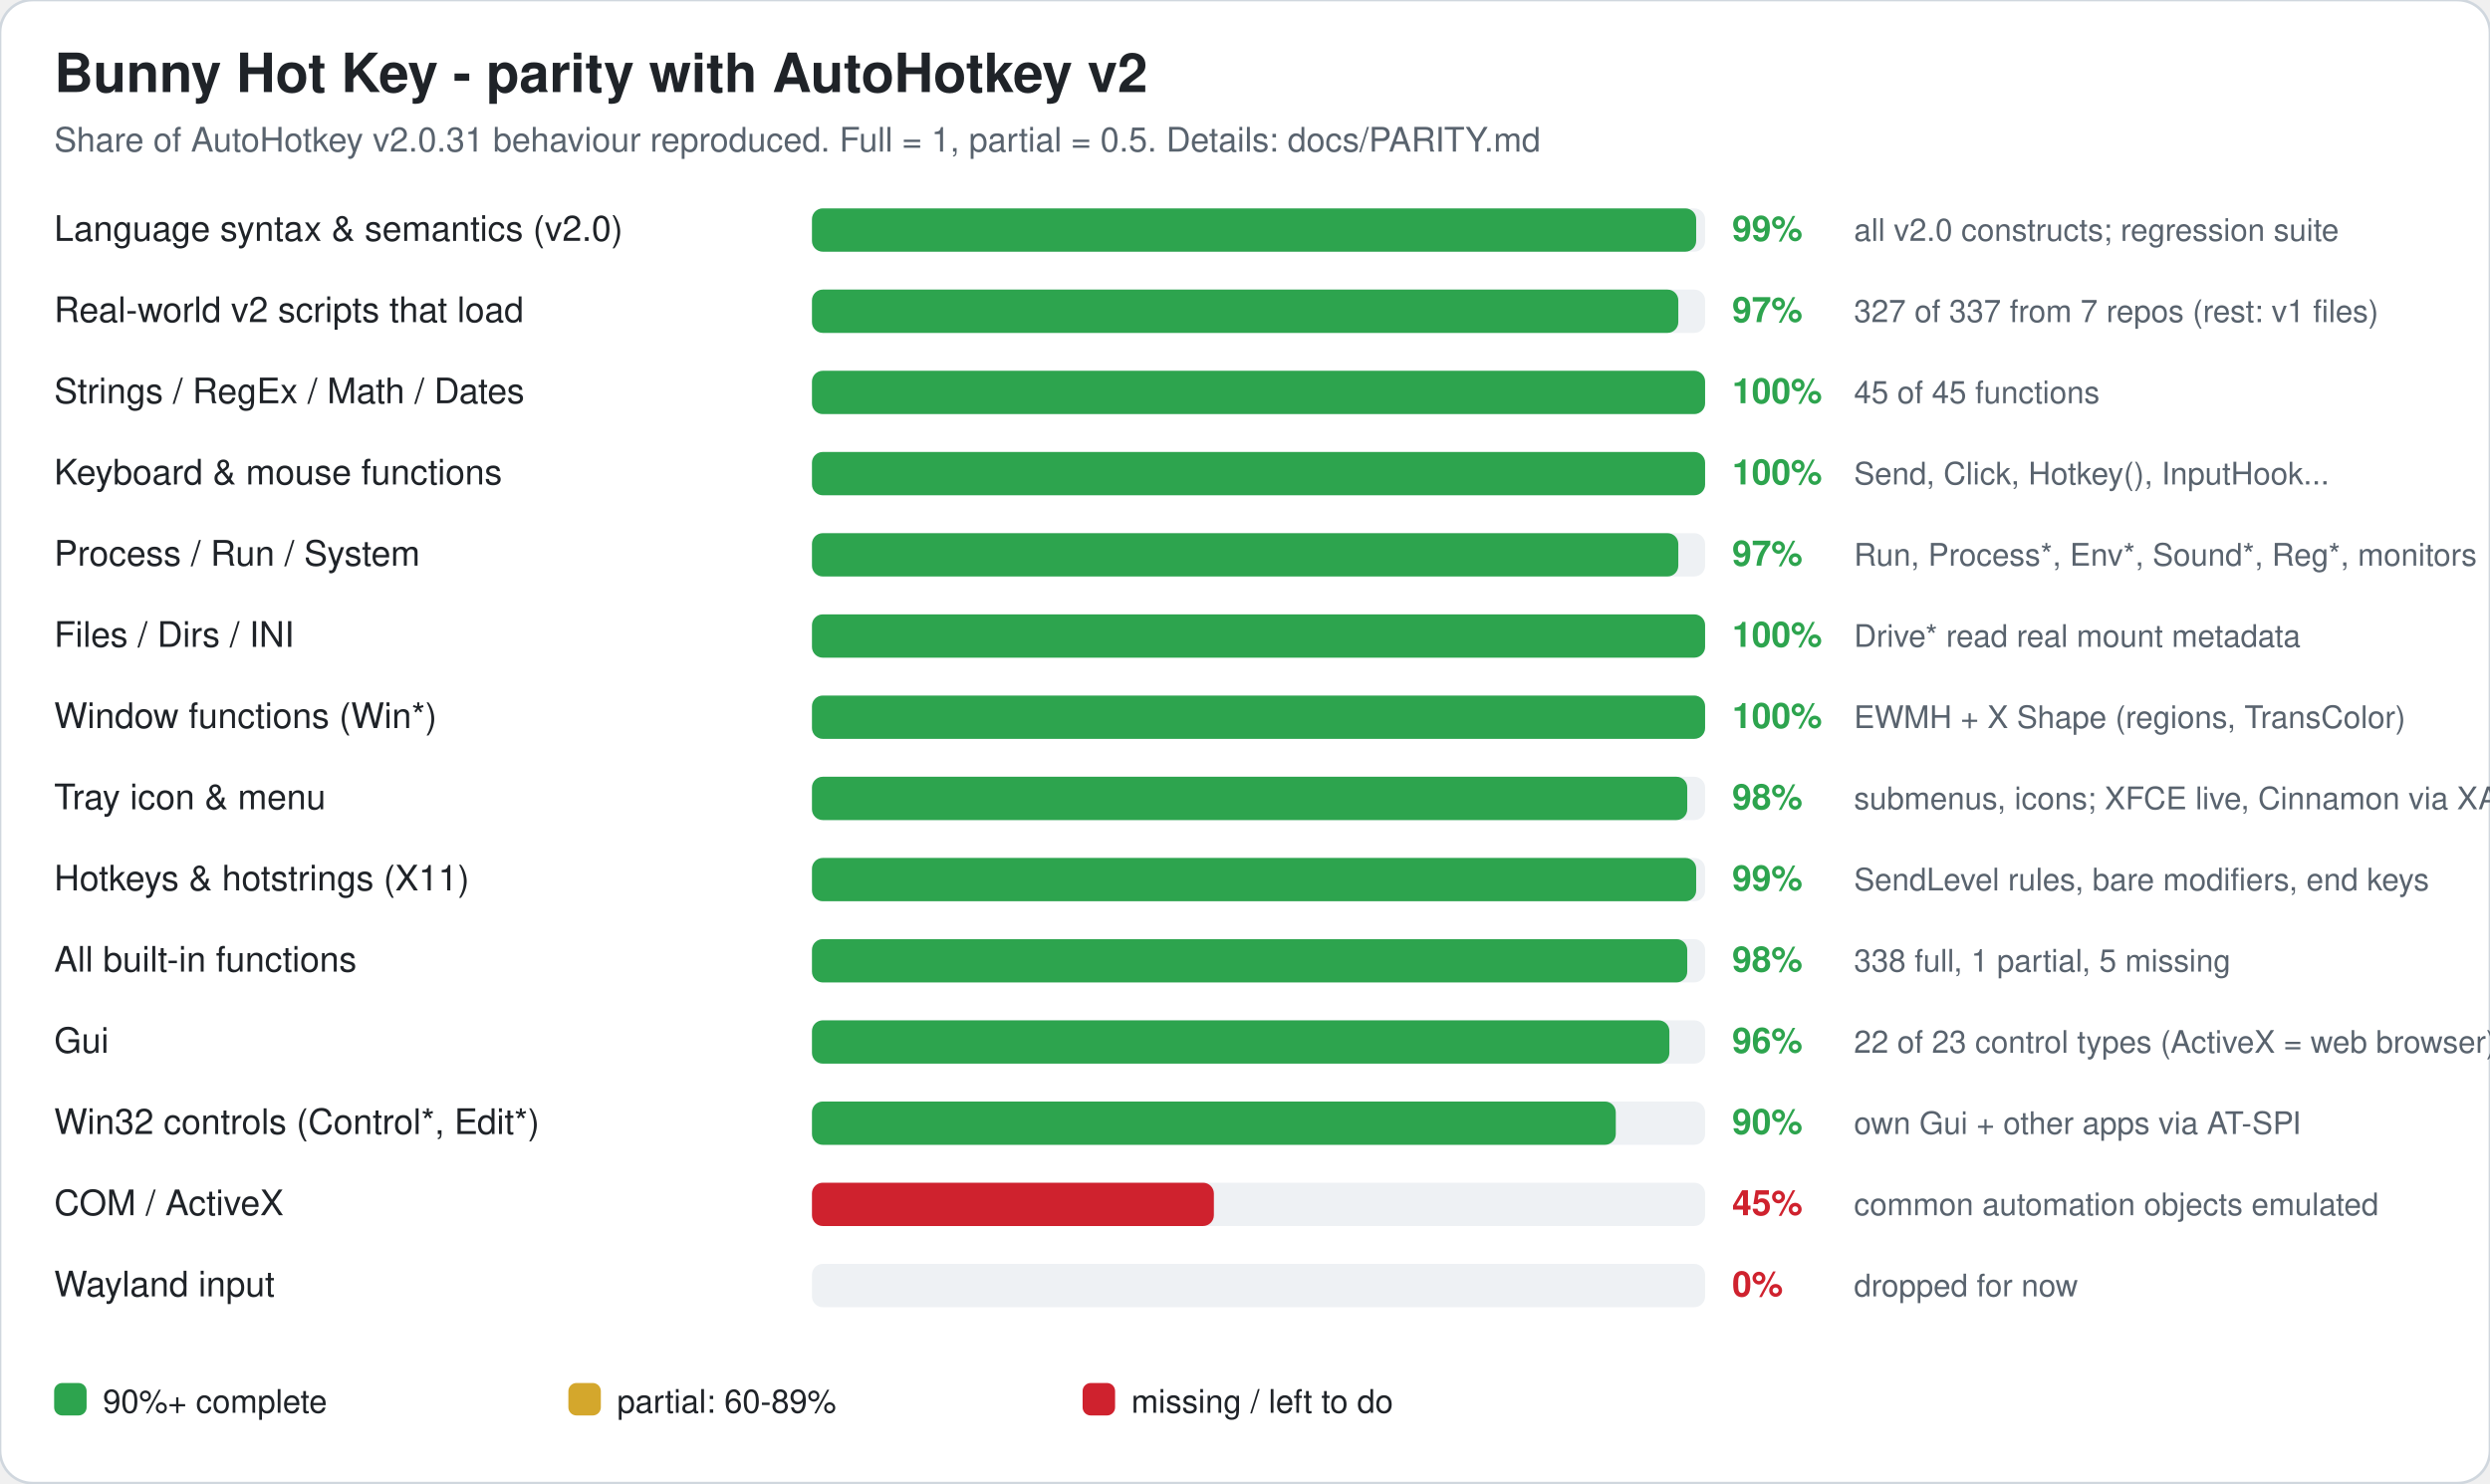
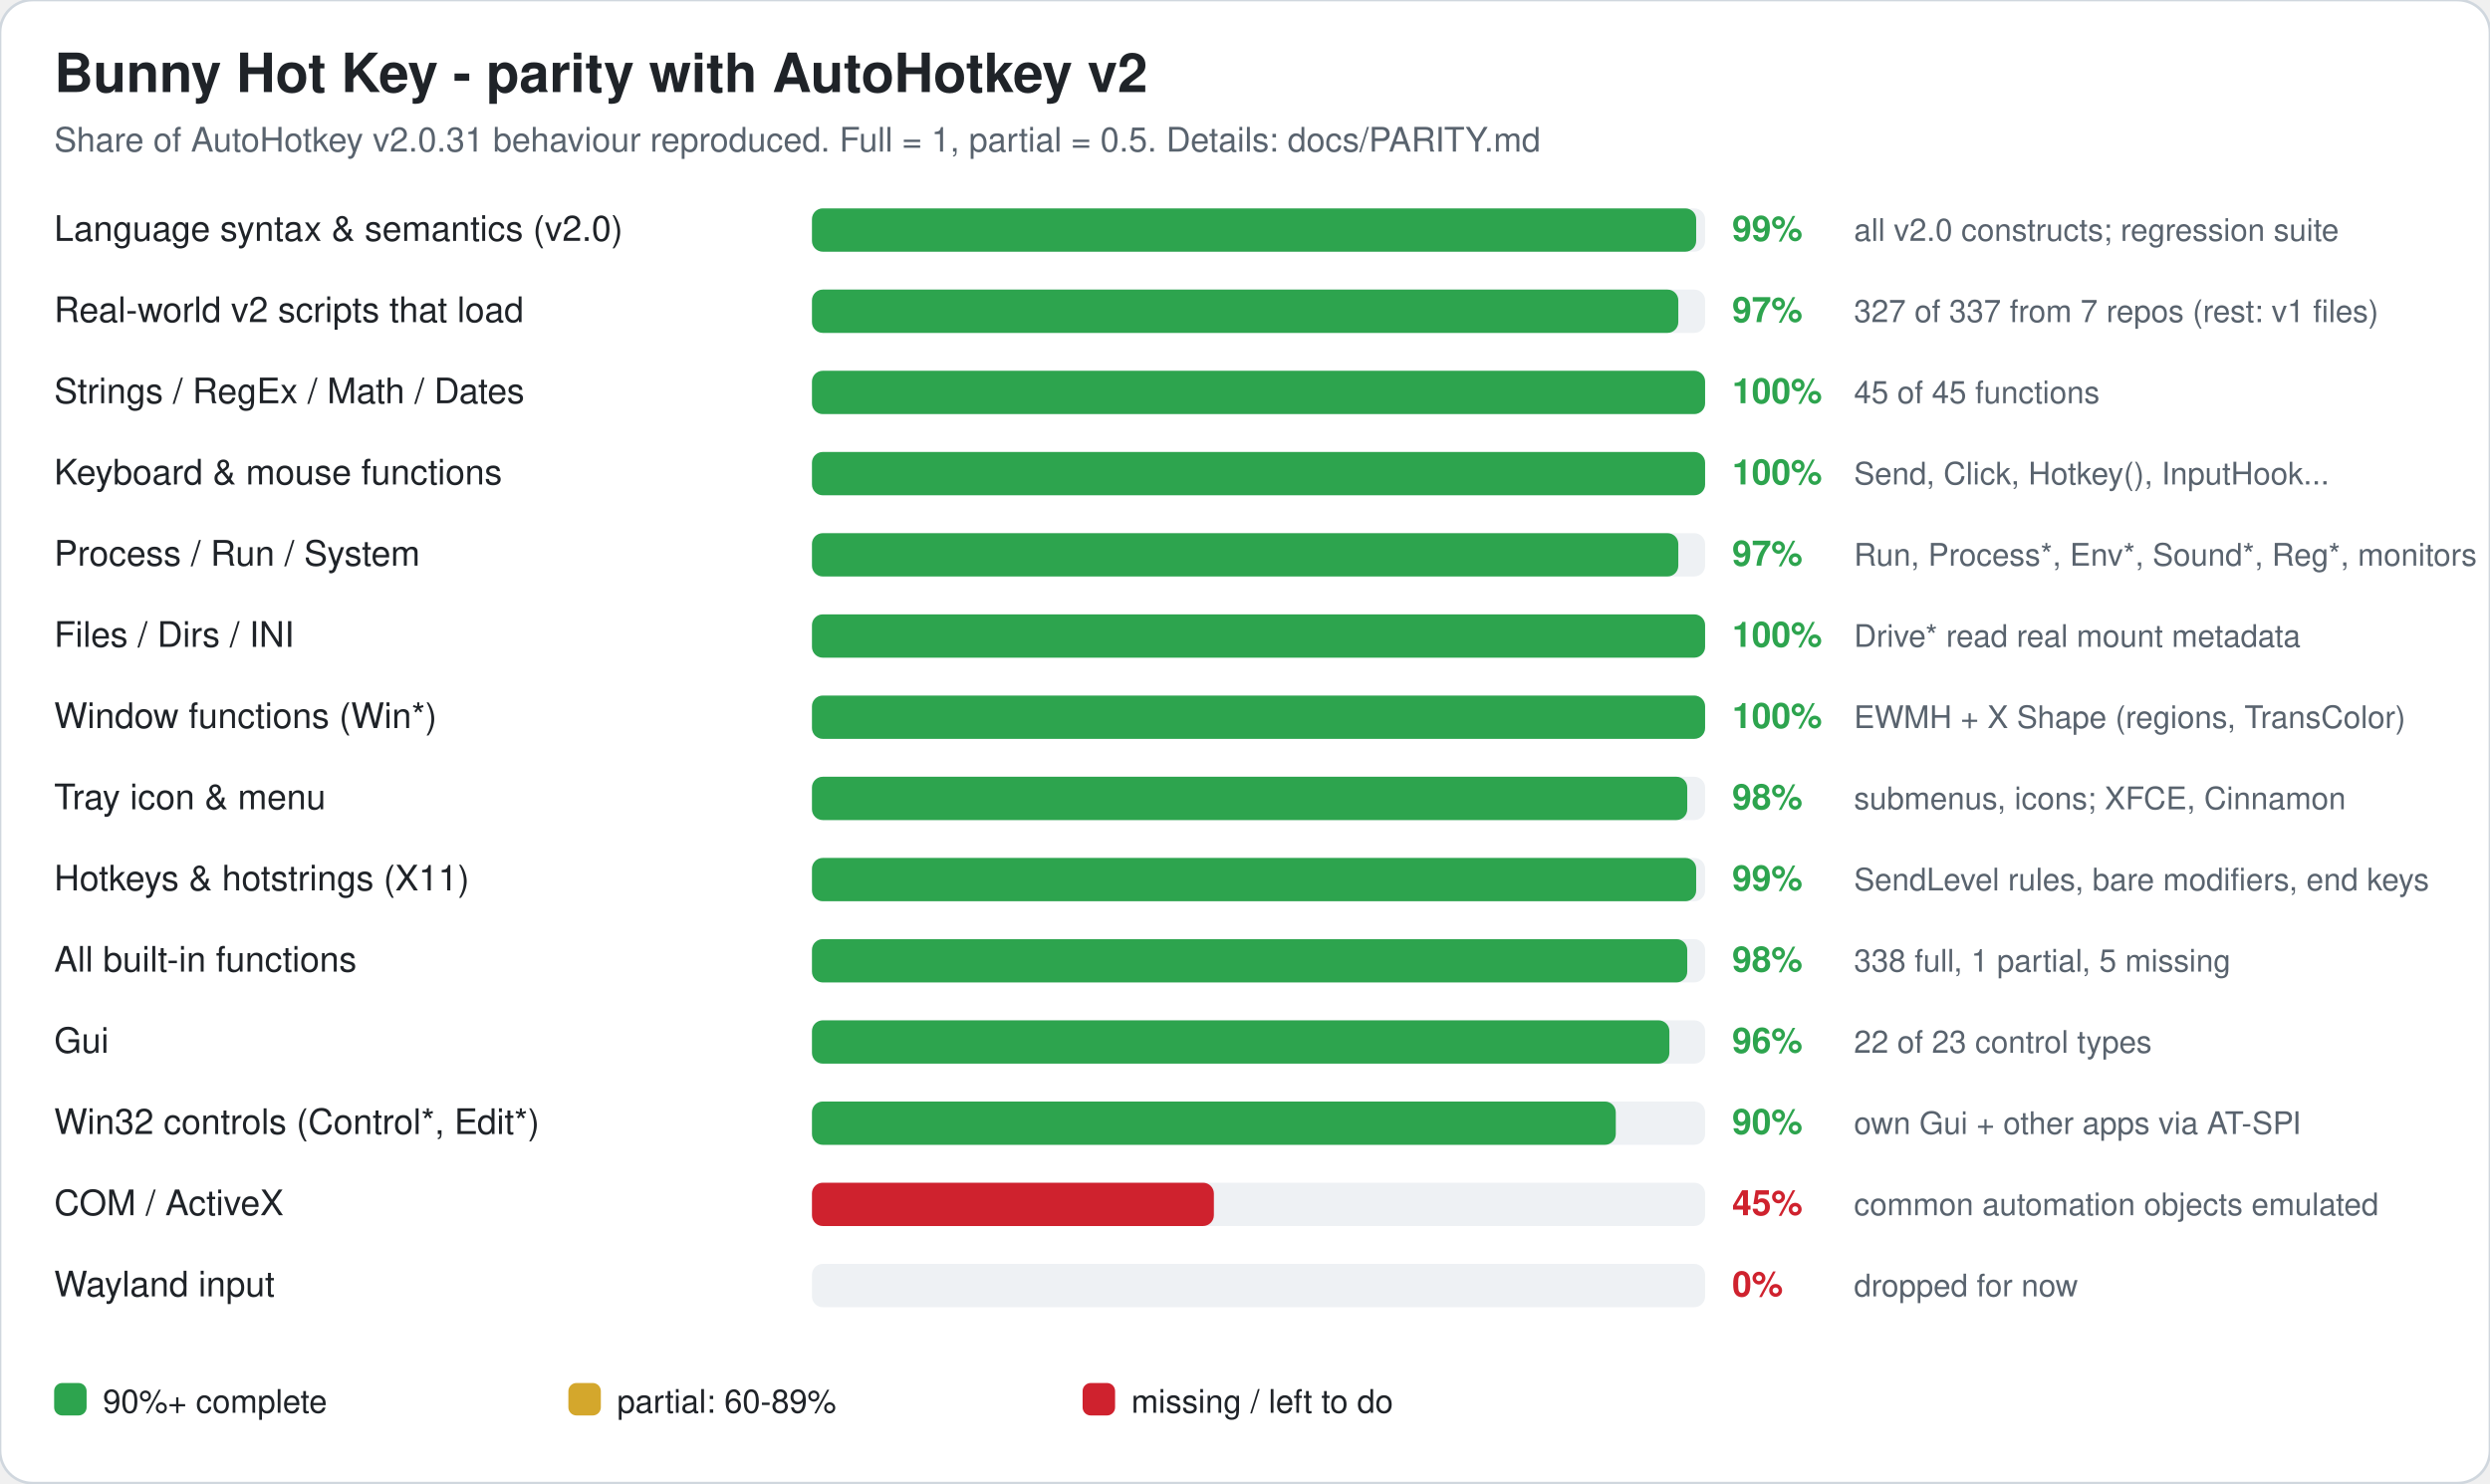
<svg xmlns="http://www.w3.org/2000/svg" width="920" height="548" viewBox="0 0 920 548" font-family="Segoe UI, Helvetica, Arial, sans-serif">
  <rect width="920" height="548" rx="12" fill="#ffffff" stroke="#d0d7de" />
  <text x="20" y="34" font-size="20" font-weight="700" fill="#1f2328">Bunny Hot Key - parity with AutoHotkey v2</text>
  <text x="20" y="56" font-size="12.5" fill="#59636e">Share of AutoHotkey v2.0.31 behaviour reproduced. Full = 1, partial = 0.5. Details: docs/PARITY.md</text>
  <text x="20" y="89" font-size="13" fill="#1f2328">Language syntax &amp; semantics (v2.0)</text>
  <rect x="300" y="77" width="330" height="16" rx="4" fill="#eef1f4" />
  <rect x="300" y="77" width="326.7" height="16" rx="4" fill="#2da44e" />
  <text x="640" y="89" font-size="13" font-weight="700" fill="#2da44e">99%</text>
  <text x="685" y="89" font-size="11.5" fill="#59636e">all v2.0 constructs; regression suite</text>
  <text x="20" y="119" font-size="13" fill="#1f2328">Real-world v2 scripts that load</text>
  <rect x="300" y="107" width="330" height="16" rx="4" fill="#eef1f4" />
  <rect x="300" y="107" width="320.1" height="16" rx="4" fill="#2da44e" />
  <text x="640" y="119" font-size="13" font-weight="700" fill="#2da44e">97%</text>
  <text x="685" y="119" font-size="11.5" fill="#59636e">327 of 337 from 7 repos (rest: v1 files)</text>
  <text x="20" y="149" font-size="13" fill="#1f2328">Strings / RegEx / Math / Dates</text>
  <rect x="300" y="137" width="330" height="16" rx="4" fill="#eef1f4" />
  <rect x="300" y="137" width="330.0" height="16" rx="4" fill="#2da44e" />
  <text x="640" y="149" font-size="13" font-weight="700" fill="#2da44e">100%</text>
  <text x="685" y="149" font-size="11.5" fill="#59636e">45 of 45 functions</text>
  <text x="20" y="179" font-size="13" fill="#1f2328">Keyboard &amp; mouse functions</text>
  <rect x="300" y="167" width="330" height="16" rx="4" fill="#eef1f4" />
  <rect x="300" y="167" width="330.0" height="16" rx="4" fill="#2da44e" />
  <text x="640" y="179" font-size="13" font-weight="700" fill="#2da44e">100%</text>
  <text x="685" y="179" font-size="11.5" fill="#59636e">Send, Click, Hotkey(), InputHook...</text>
  <text x="20" y="209" font-size="13" fill="#1f2328">Process / Run / System</text>
  <rect x="300" y="197" width="330" height="16" rx="4" fill="#eef1f4" />
  <rect x="300" y="197" width="320.1" height="16" rx="4" fill="#2da44e" />
  <text x="640" y="209" font-size="13" font-weight="700" fill="#2da44e">97%</text>
  <text x="685" y="209" font-size="11.5" fill="#59636e">Run, Process*, Env*, Sound*, Reg*, monitors</text>
  <text x="20" y="239" font-size="13" fill="#1f2328">Files / Dirs / INI</text>
  <rect x="300" y="227" width="330" height="16" rx="4" fill="#eef1f4" />
  <rect x="300" y="227" width="330.0" height="16" rx="4" fill="#2da44e" />
  <text x="640" y="239" font-size="13" font-weight="700" fill="#2da44e">100%</text>
  <text x="685" y="239" font-size="11.5" fill="#59636e">Drive* read real mount metadata</text>
  <text x="20" y="269" font-size="13" fill="#1f2328">Window functions (Win*)</text>
  <rect x="300" y="257" width="330" height="16" rx="4" fill="#eef1f4" />
  <rect x="300" y="257" width="330.0" height="16" rx="4" fill="#2da44e" />
  <text x="640" y="269" font-size="13" font-weight="700" fill="#2da44e">100%</text>
  <text x="685" y="269" font-size="11.5" fill="#59636e">EWMH + X Shape (regions, TransColor)</text>
  <text x="20" y="299" font-size="13" fill="#1f2328">Tray icon &amp; menu</text>
  <rect x="300" y="287" width="330" height="16" rx="4" fill="#eef1f4" />
  <rect x="300" y="287" width="323.4" height="16" rx="4" fill="#2da44e" />
  <text x="640" y="299" font-size="13" font-weight="700" fill="#2da44e">98%</text>
-   <text x="685" y="299" font-size="11.5" fill="#59636e">submenus, icons; XFCE live, Cinnamon via XApp</text>
+   <text x="685" y="299" font-size="11.5" fill="#59636e">submenus, icons; XFCE, Cinnamon</text>
  <text x="20" y="329" font-size="13" fill="#1f2328">Hotkeys &amp; hotstrings (X11)</text>
  <rect x="300" y="317" width="330" height="16" rx="4" fill="#eef1f4" />
  <rect x="300" y="317" width="326.7" height="16" rx="4" fill="#2da44e" />
  <text x="640" y="329" font-size="13" font-weight="700" fill="#2da44e">99%</text>
  <text x="685" y="329" font-size="11.5" fill="#59636e">SendLevel rules, bare modifiers, end keys</text>
  <text x="20" y="359" font-size="13" fill="#1f2328">All built-in functions</text>
  <rect x="300" y="347" width="330" height="16" rx="4" fill="#eef1f4" />
  <rect x="300" y="347" width="323.4" height="16" rx="4" fill="#2da44e" />
  <text x="640" y="359" font-size="13" font-weight="700" fill="#2da44e">98%</text>
  <text x="685" y="359" font-size="11.5" fill="#59636e">338 full, 1 partial, 5 missing</text>
  <text x="20" y="389" font-size="13" fill="#1f2328">Gui</text>
  <rect x="300" y="377" width="330" height="16" rx="4" fill="#eef1f4" />
  <rect x="300" y="377" width="316.8" height="16" rx="4" fill="#2da44e" />
  <text x="640" y="389" font-size="13" font-weight="700" fill="#2da44e">96%</text>
-   <text x="685" y="389" font-size="11.5" fill="#59636e">22 of 23 control types (ActiveX = web browser)</text>
+   <text x="685" y="389" font-size="11.5" fill="#59636e">22 of 23 control types</text>
  <text x="20" y="419" font-size="13" fill="#1f2328">Win32 controls (Control*, Edit*)</text>
  <rect x="300" y="407" width="330" height="16" rx="4" fill="#eef1f4" />
  <rect x="300" y="407" width="297.0" height="16" rx="4" fill="#2da44e" />
  <text x="640" y="419" font-size="13" font-weight="700" fill="#2da44e">90%</text>
  <text x="685" y="419" font-size="11.5" fill="#59636e">own Gui + other apps via AT-SPI</text>
  <text x="20" y="449" font-size="13" fill="#1f2328">COM / ActiveX</text>
  <rect x="300" y="437" width="330" height="16" rx="4" fill="#eef1f4" />
  <rect x="300" y="437" width="148.5" height="16" rx="4" fill="#cf222e" />
  <text x="640" y="449" font-size="13" font-weight="700" fill="#cf222e">45%</text>
  <text x="685" y="449" font-size="11.5" fill="#59636e">common automation objects emulated</text>
  <text x="20" y="479" font-size="13" fill="#1f2328">Wayland input</text>
  <rect x="300" y="467" width="330" height="16" rx="4" fill="#eef1f4" />
  <text x="640" y="479" font-size="13" font-weight="700" fill="#cf222e">0%</text>
  <text x="685" y="479" font-size="11.5" fill="#59636e">dropped for now</text>
  <rect x="20" y="511" width="12" height="12" rx="3" fill="#2da44e" />
  <text x="38" y="522" font-size="12" fill="#1f2328">90%+ complete</text>
  <rect x="210" y="511" width="12" height="12" rx="3" fill="#d4a72c" />
  <text x="228" y="522" font-size="12" fill="#1f2328">partial: 60-89%</text>
  <rect x="400" y="511" width="12" height="12" rx="3" fill="#cf222e" />
  <text x="418" y="522" font-size="12" fill="#1f2328">missing / left to do</text>
</svg>
